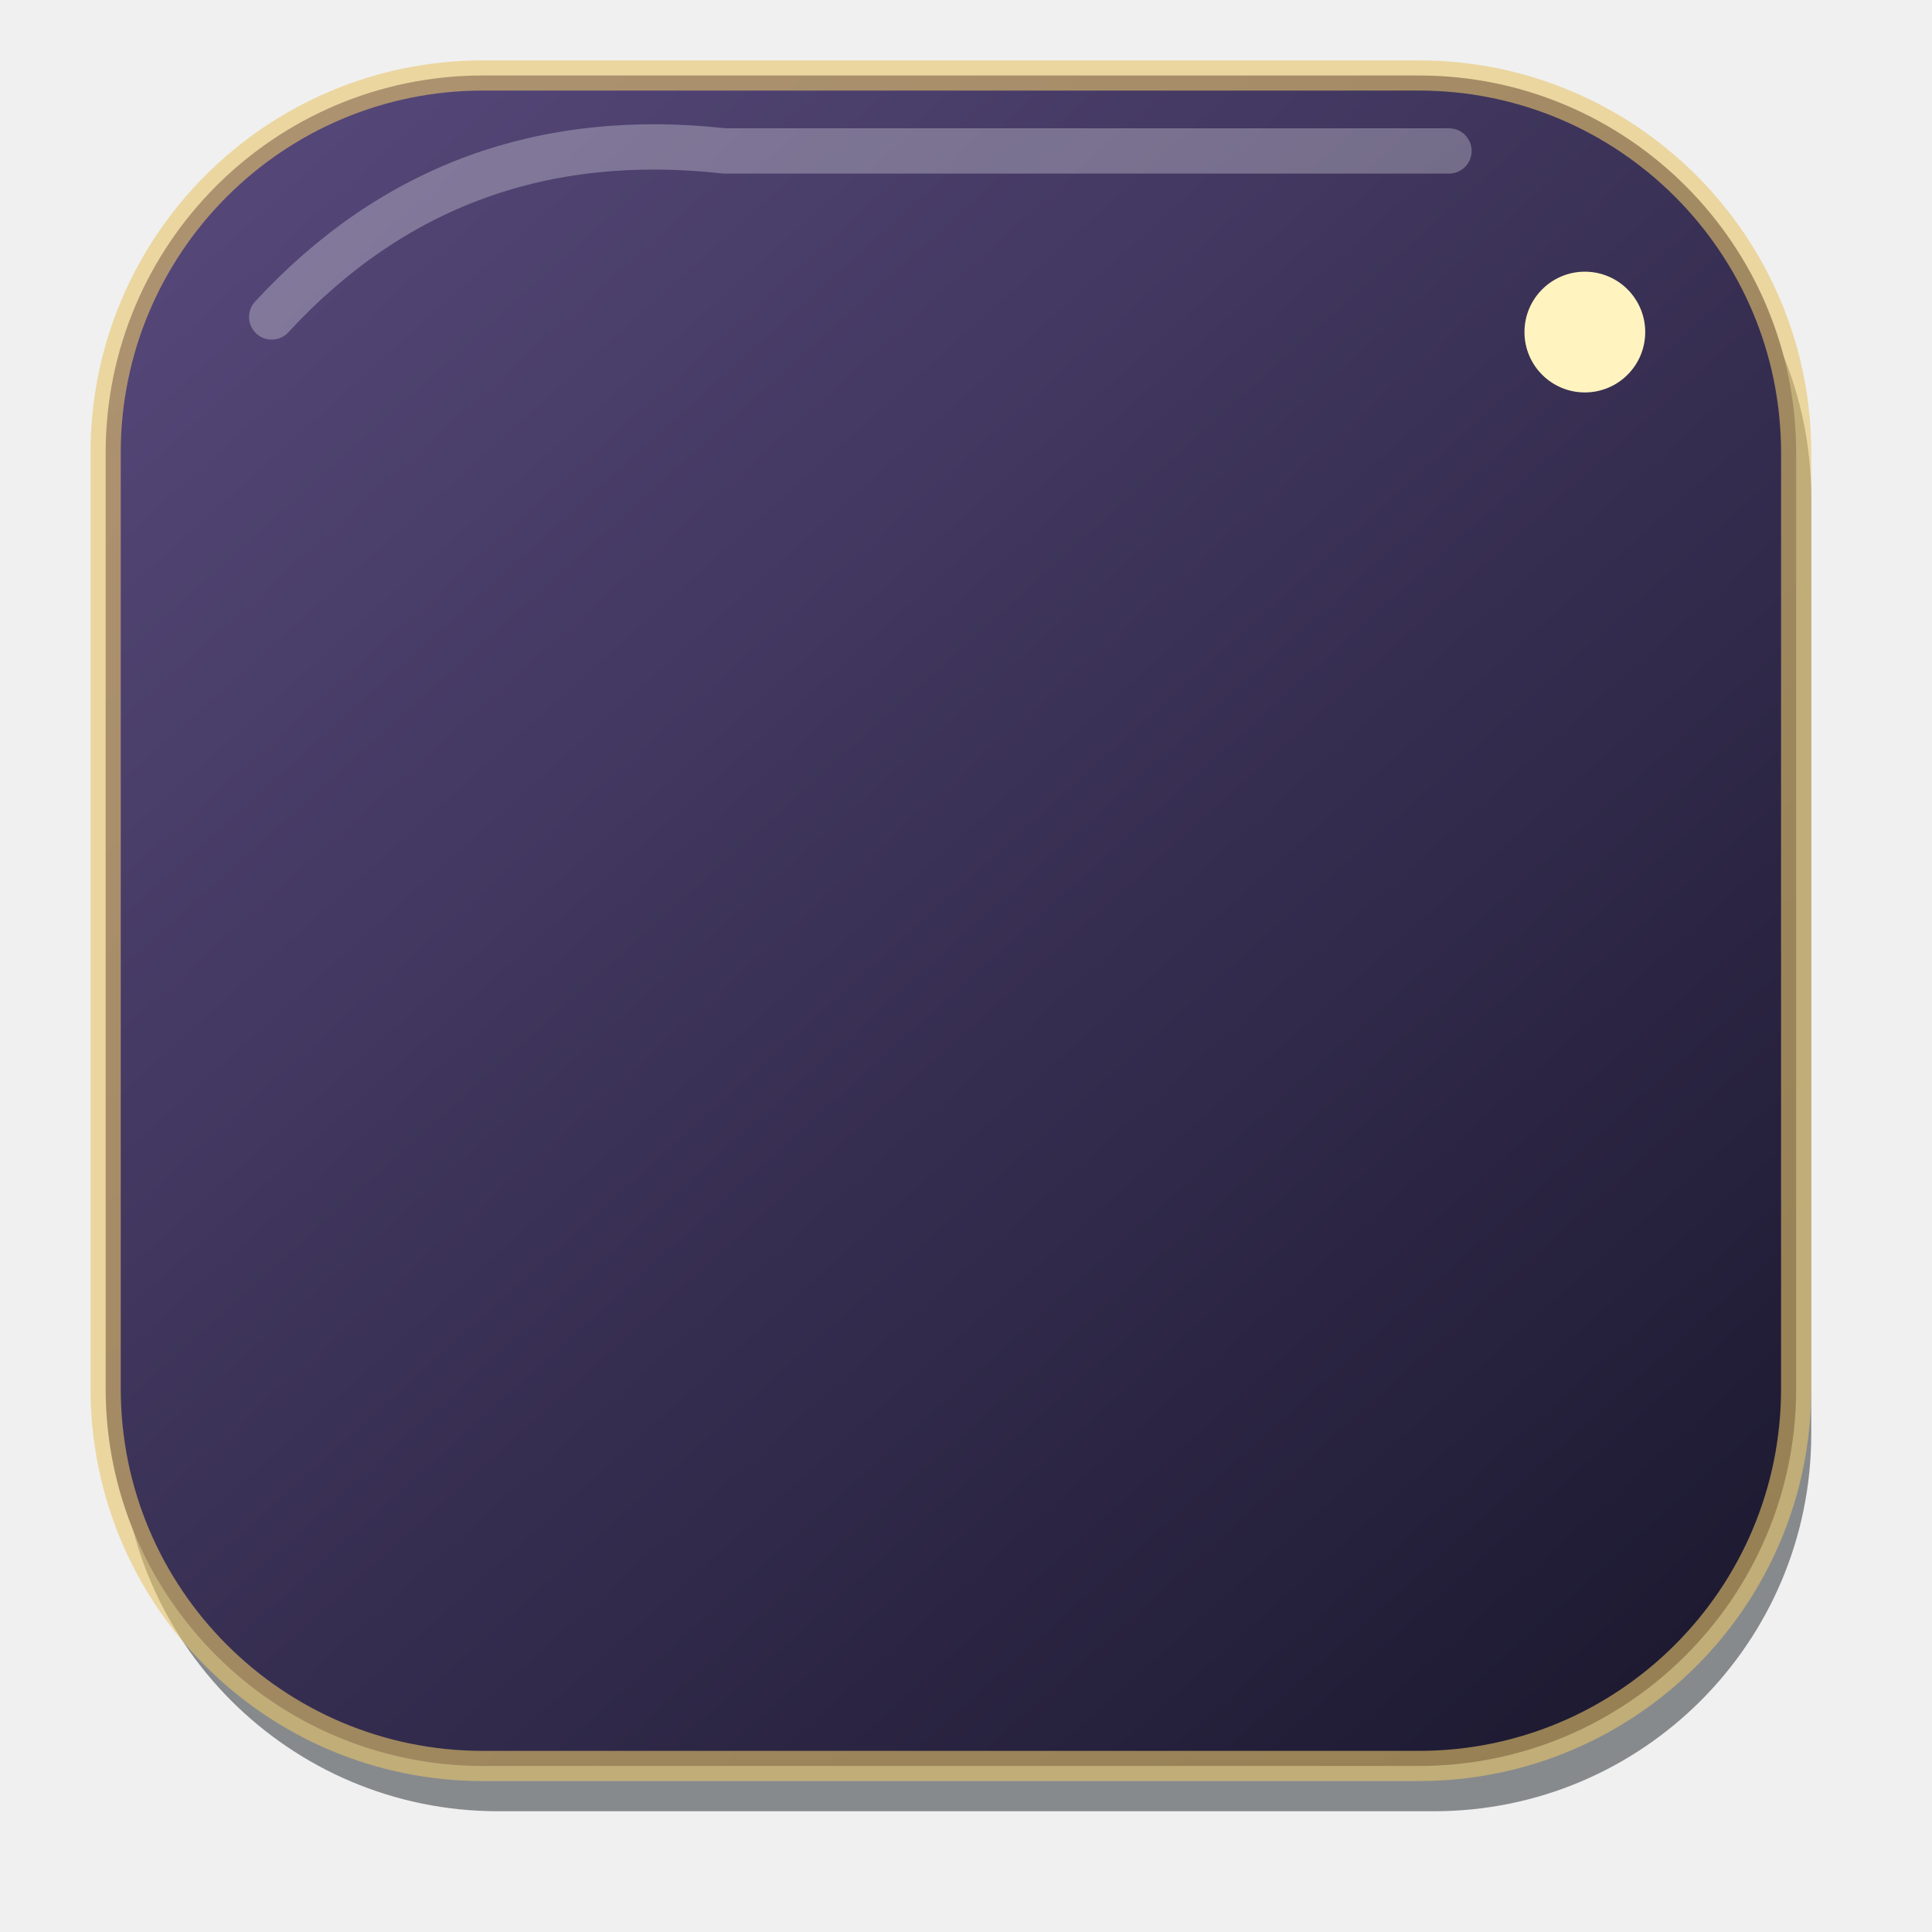
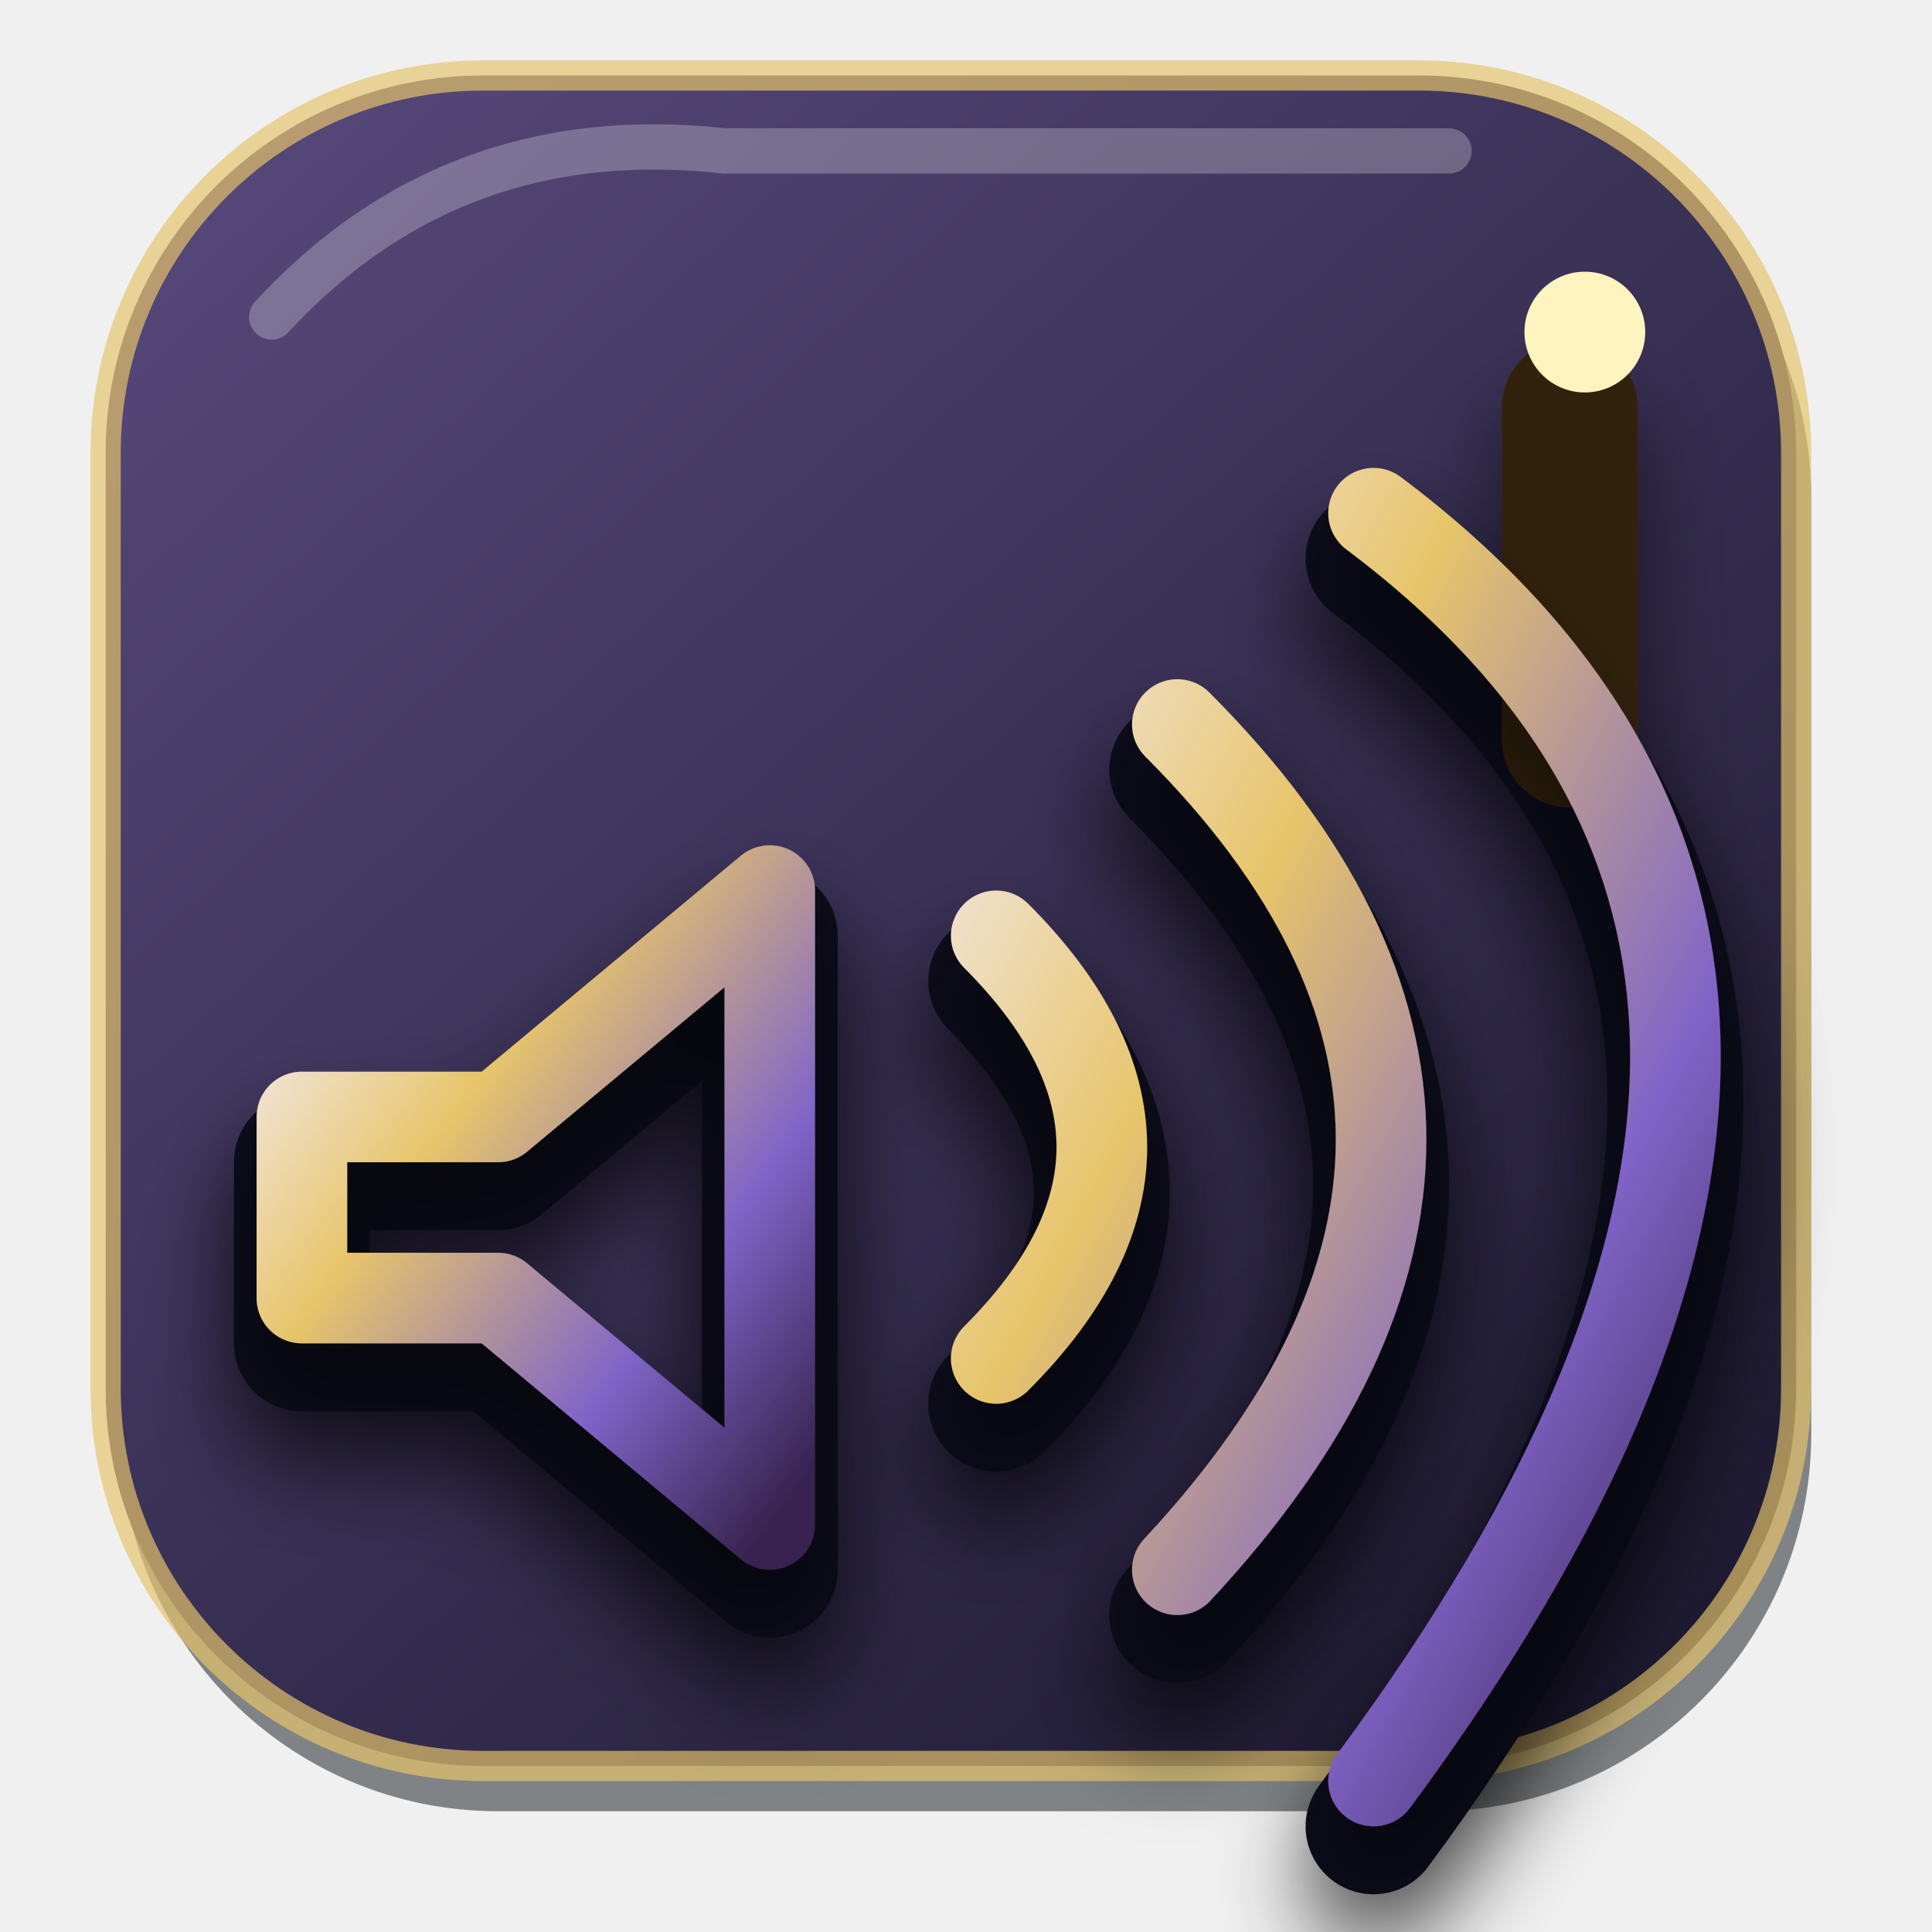
- <svg xmlns="http://www.w3.org/2000/svg" width="128" height="128" viewBox="0 0 128 128" role="img" aria-label="مسار الصوت 3D">
+ <svg xmlns="http://www.w3.org/2000/svg" width="128" height="128" viewBox="0 0 128 128" role="img" aria-label="audio 3D">
  <defs>
    <linearGradient id="metal" x1="0" y1="0" x2="1" y2="1">
-       <stop offset="0" stop-color="#f9f2ff" />
+       <stop offset="0" stop-color="#F5EFFF" />
      <stop offset=".34" stop-color="#E7C56B" />
      <stop offset=".72" stop-color="#8064C8" />
-       <stop offset="1" stop-color="#372653" />
+       <stop offset="1" stop-color="#382450" />
+     </linearGradient>
+     <linearGradient id="gold" x1="0" y1="0" x2="1" y2="1">
+       <stop offset="0" stop-color="#FFF4C9" />
+       <stop offset=".5" stop-color="#E7C56B" />
+       <stop offset="1" stop-color="#8D6B24" />
    </linearGradient>
    <linearGradient id="tile" x1="0" y1="0" x2=".9" y2="1">
-       <stop offset="0" stop-color="#594a7d" />
-       <stop offset="1" stop-color="#1c1930" />
+       <stop offset="0" stop-color="#594A7D" />
+       <stop offset="1" stop-color="#1C1930" />
    </linearGradient>
    <filter id="shadow" x="-30%" y="-30%" width="160%" height="170%">
      <feGaussianBlur in="SourceAlpha" stdDeviation="3" />
      <feOffset dy="4" />
      <feComponentTransfer>
        <feFuncA type="linear" slope=".55" />
      </feComponentTransfer>
      <feMerge>
        <feMergeNode />
        <feMergeNode in="SourceGraphic" />
      </feMerge>
    </filter>
  </defs>
-   <rect x="8" y="8" width="112" height="112" rx="25" fill="#070d13" opacity=".45" />
-   <rect x="7" y="5" width="112" height="112" rx="25" fill="url(#tile)" stroke="#E7C56B" stroke-opacity=".6" stroke-width="2" />
-   <path d="M18 21Q30 8 48 10h48" fill="none" stroke="#fff" stroke-opacity=".28" stroke-width="3" stroke-linecap="round" />
-   <g transform="translate(0 5)" fill="none" stroke="#0d0a19" stroke-width="10" stroke-linecap="round" stroke-linejoin="round" opacity=".75">Audio track</g>
-   <g fill="none" stroke="url(#metal)" stroke-width="7" stroke-linecap="round" stroke-linejoin="round" filter="url(#shadow)">Audio track</g>
-   <g fill="none" stroke="#fff" stroke-opacity=".56" stroke-width="1.8" stroke-linecap="round">Audio track</g>
-   <circle cx="105" cy="22" r="4" fill="#fff4bf" />
+   <rect x="8" y="8" width="112" height="112" rx="25" fill="#070D13" opacity=".48" />
+   <rect x="7" y="5" width="112" height="112" rx="25" fill="url(#tile)" stroke="#E7C56B" stroke-opacity=".68" stroke-width="2" />
+   <path d="M18 21Q30 8 48 10h48" fill="none" stroke="#FFF" stroke-opacity=".25" stroke-width="3" stroke-linecap="round" />
+   <g transform="translate(0 3)" filter="url(#shadow)">
+     <g fill="none" stroke="#100D1B" stroke-width="9" stroke-linecap="round" stroke-linejoin="round">
+       <path d="M20 74h13l18-15v42L33 86H20z" />
+       <path d="M66 62q14 14 0 28M78 48q27 27 0 56M91 34q40 30 0 84" />
+     </g>
+     <path d="M104 24v22" stroke="#30230B" stroke-width="9" stroke-linecap="round" />
+   </g>
+   <g filter="url(#shadow)">
+     <g fill="none" stroke="url(#metal)" stroke-width="6" stroke-linecap="round" stroke-linejoin="round">
+       <path d="M20 74h13l18-15v42L33 86H20z" />
+       <path d="M66 62q14 14 0 28M78 48q27 27 0 56M91 34q40 30 0 84" />
+     </g>
+     <path d="M104 24v22" stroke="url(#gold)" stroke-width="6" stroke-linecap="round" />
+   </g>
+   <circle cx="105" cy="22" r="4" fill="#FFF4BF" />
</svg>
